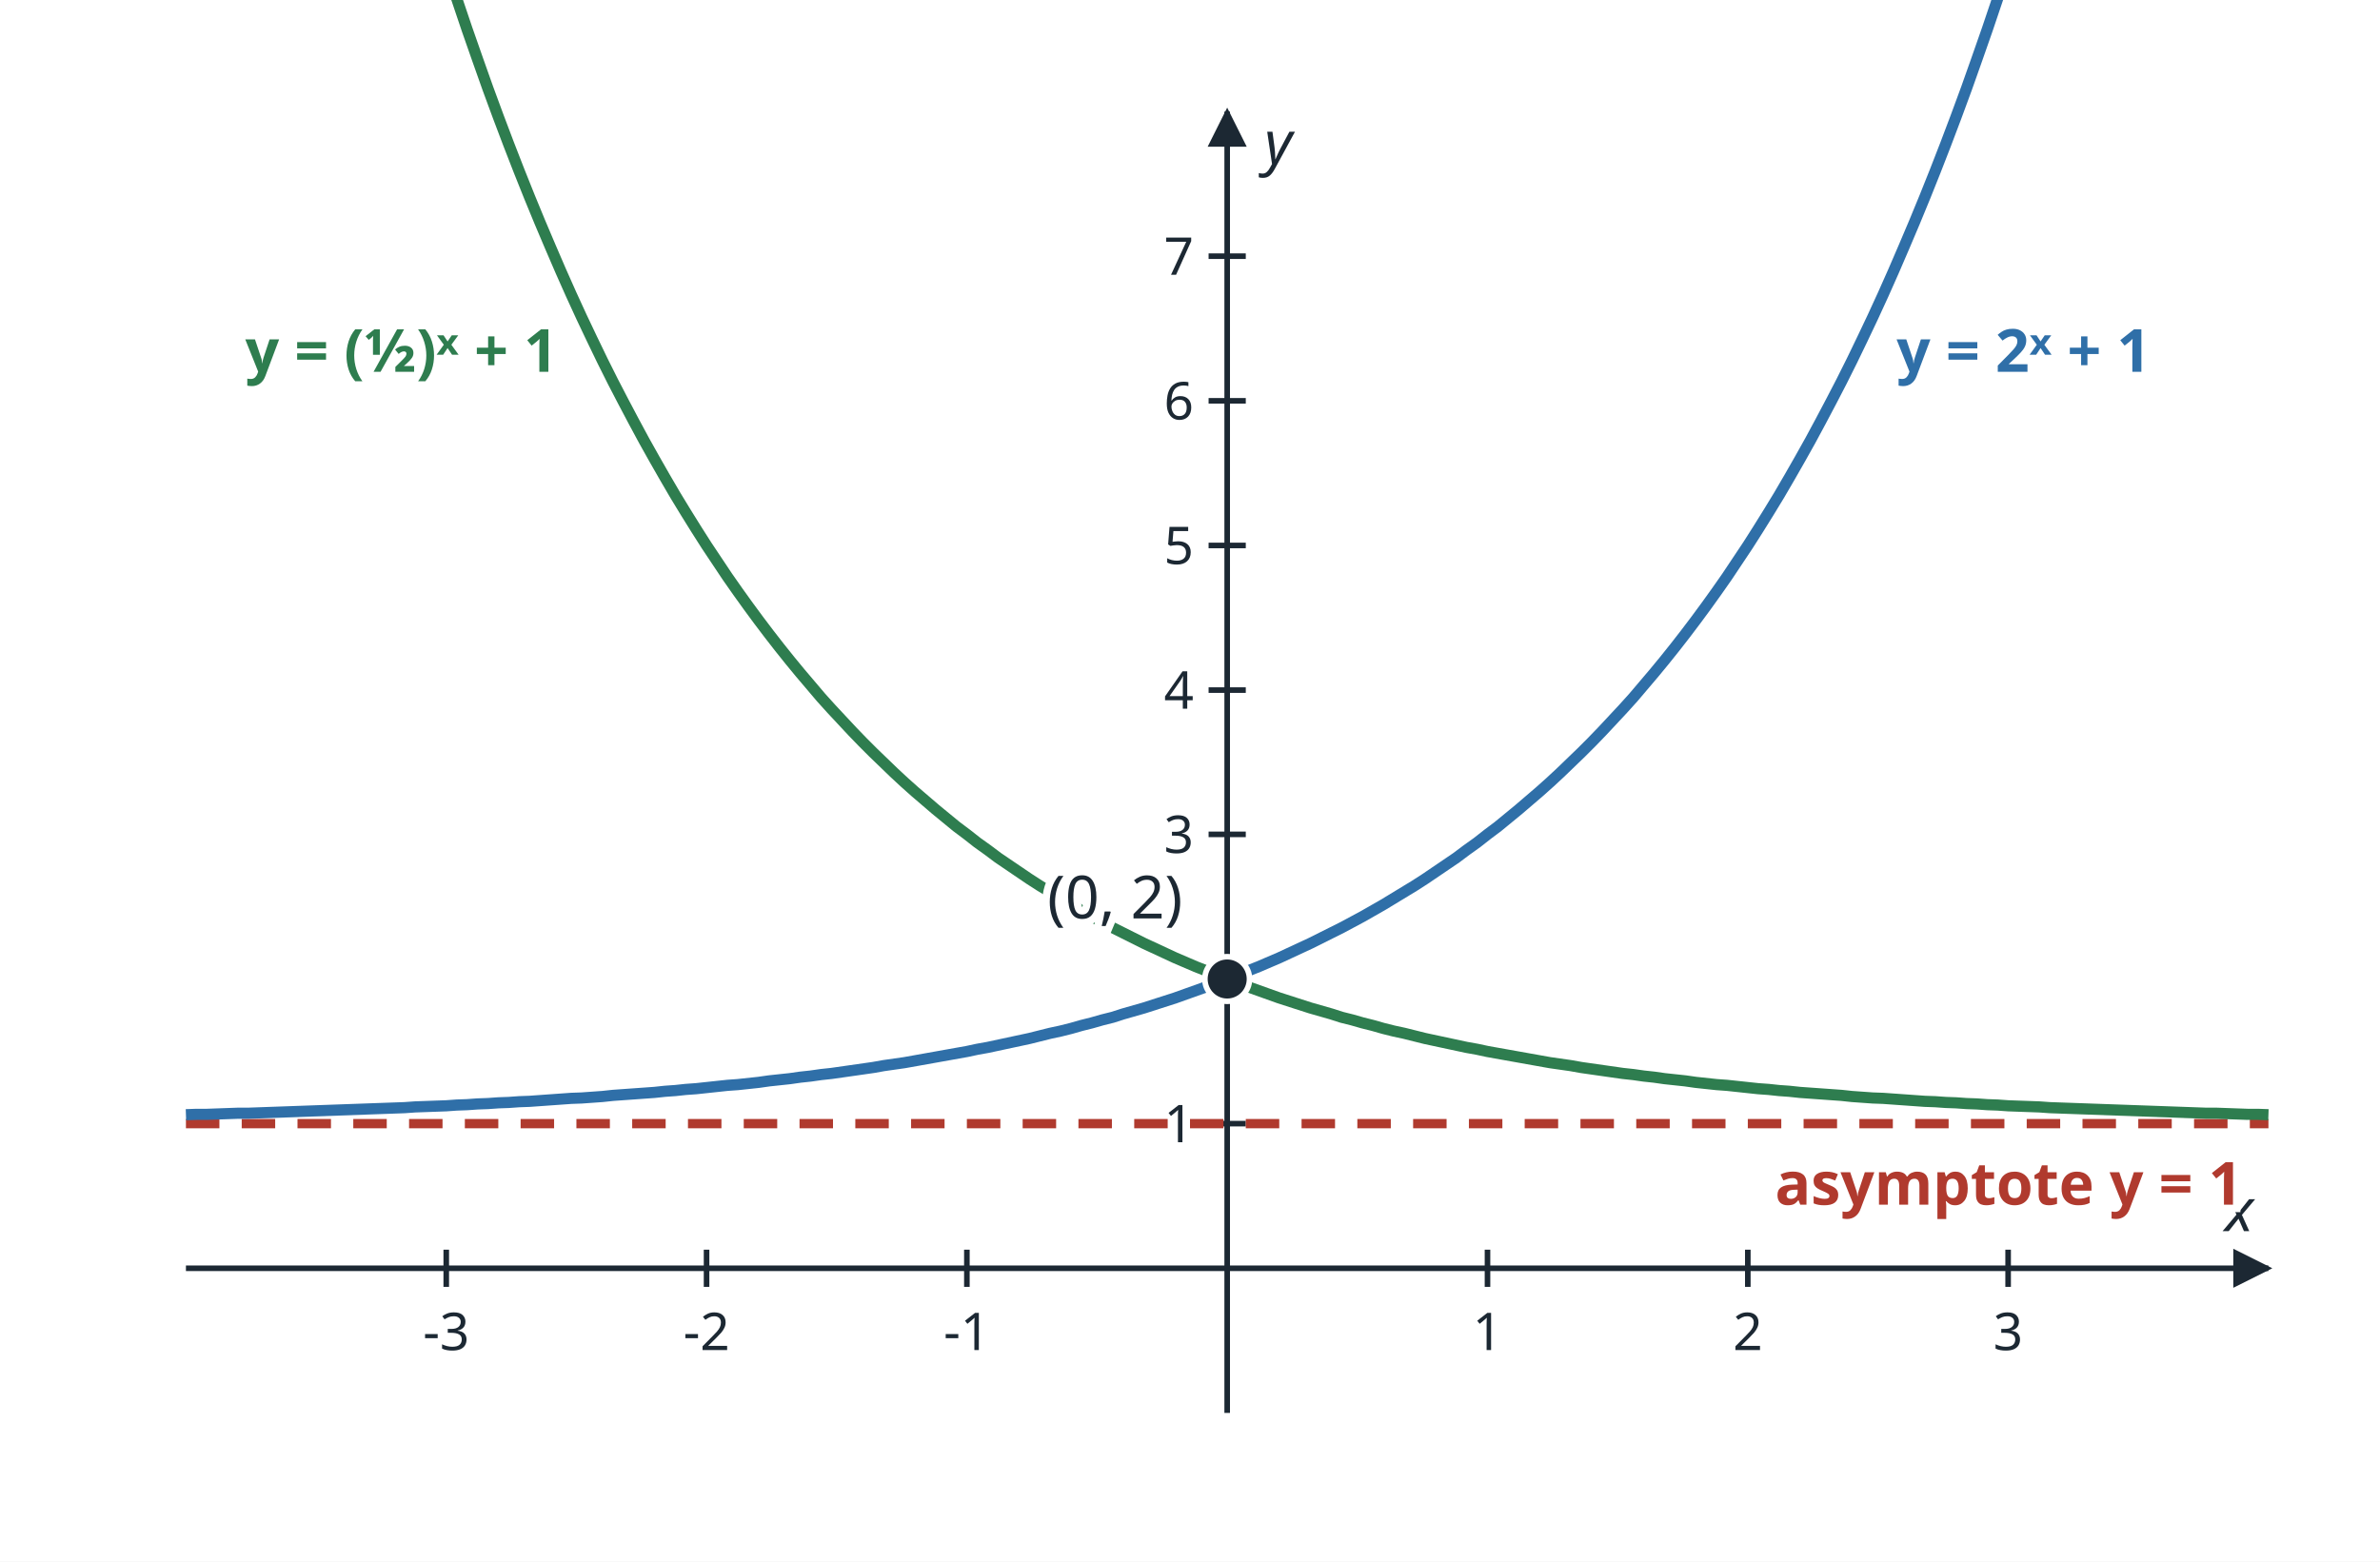
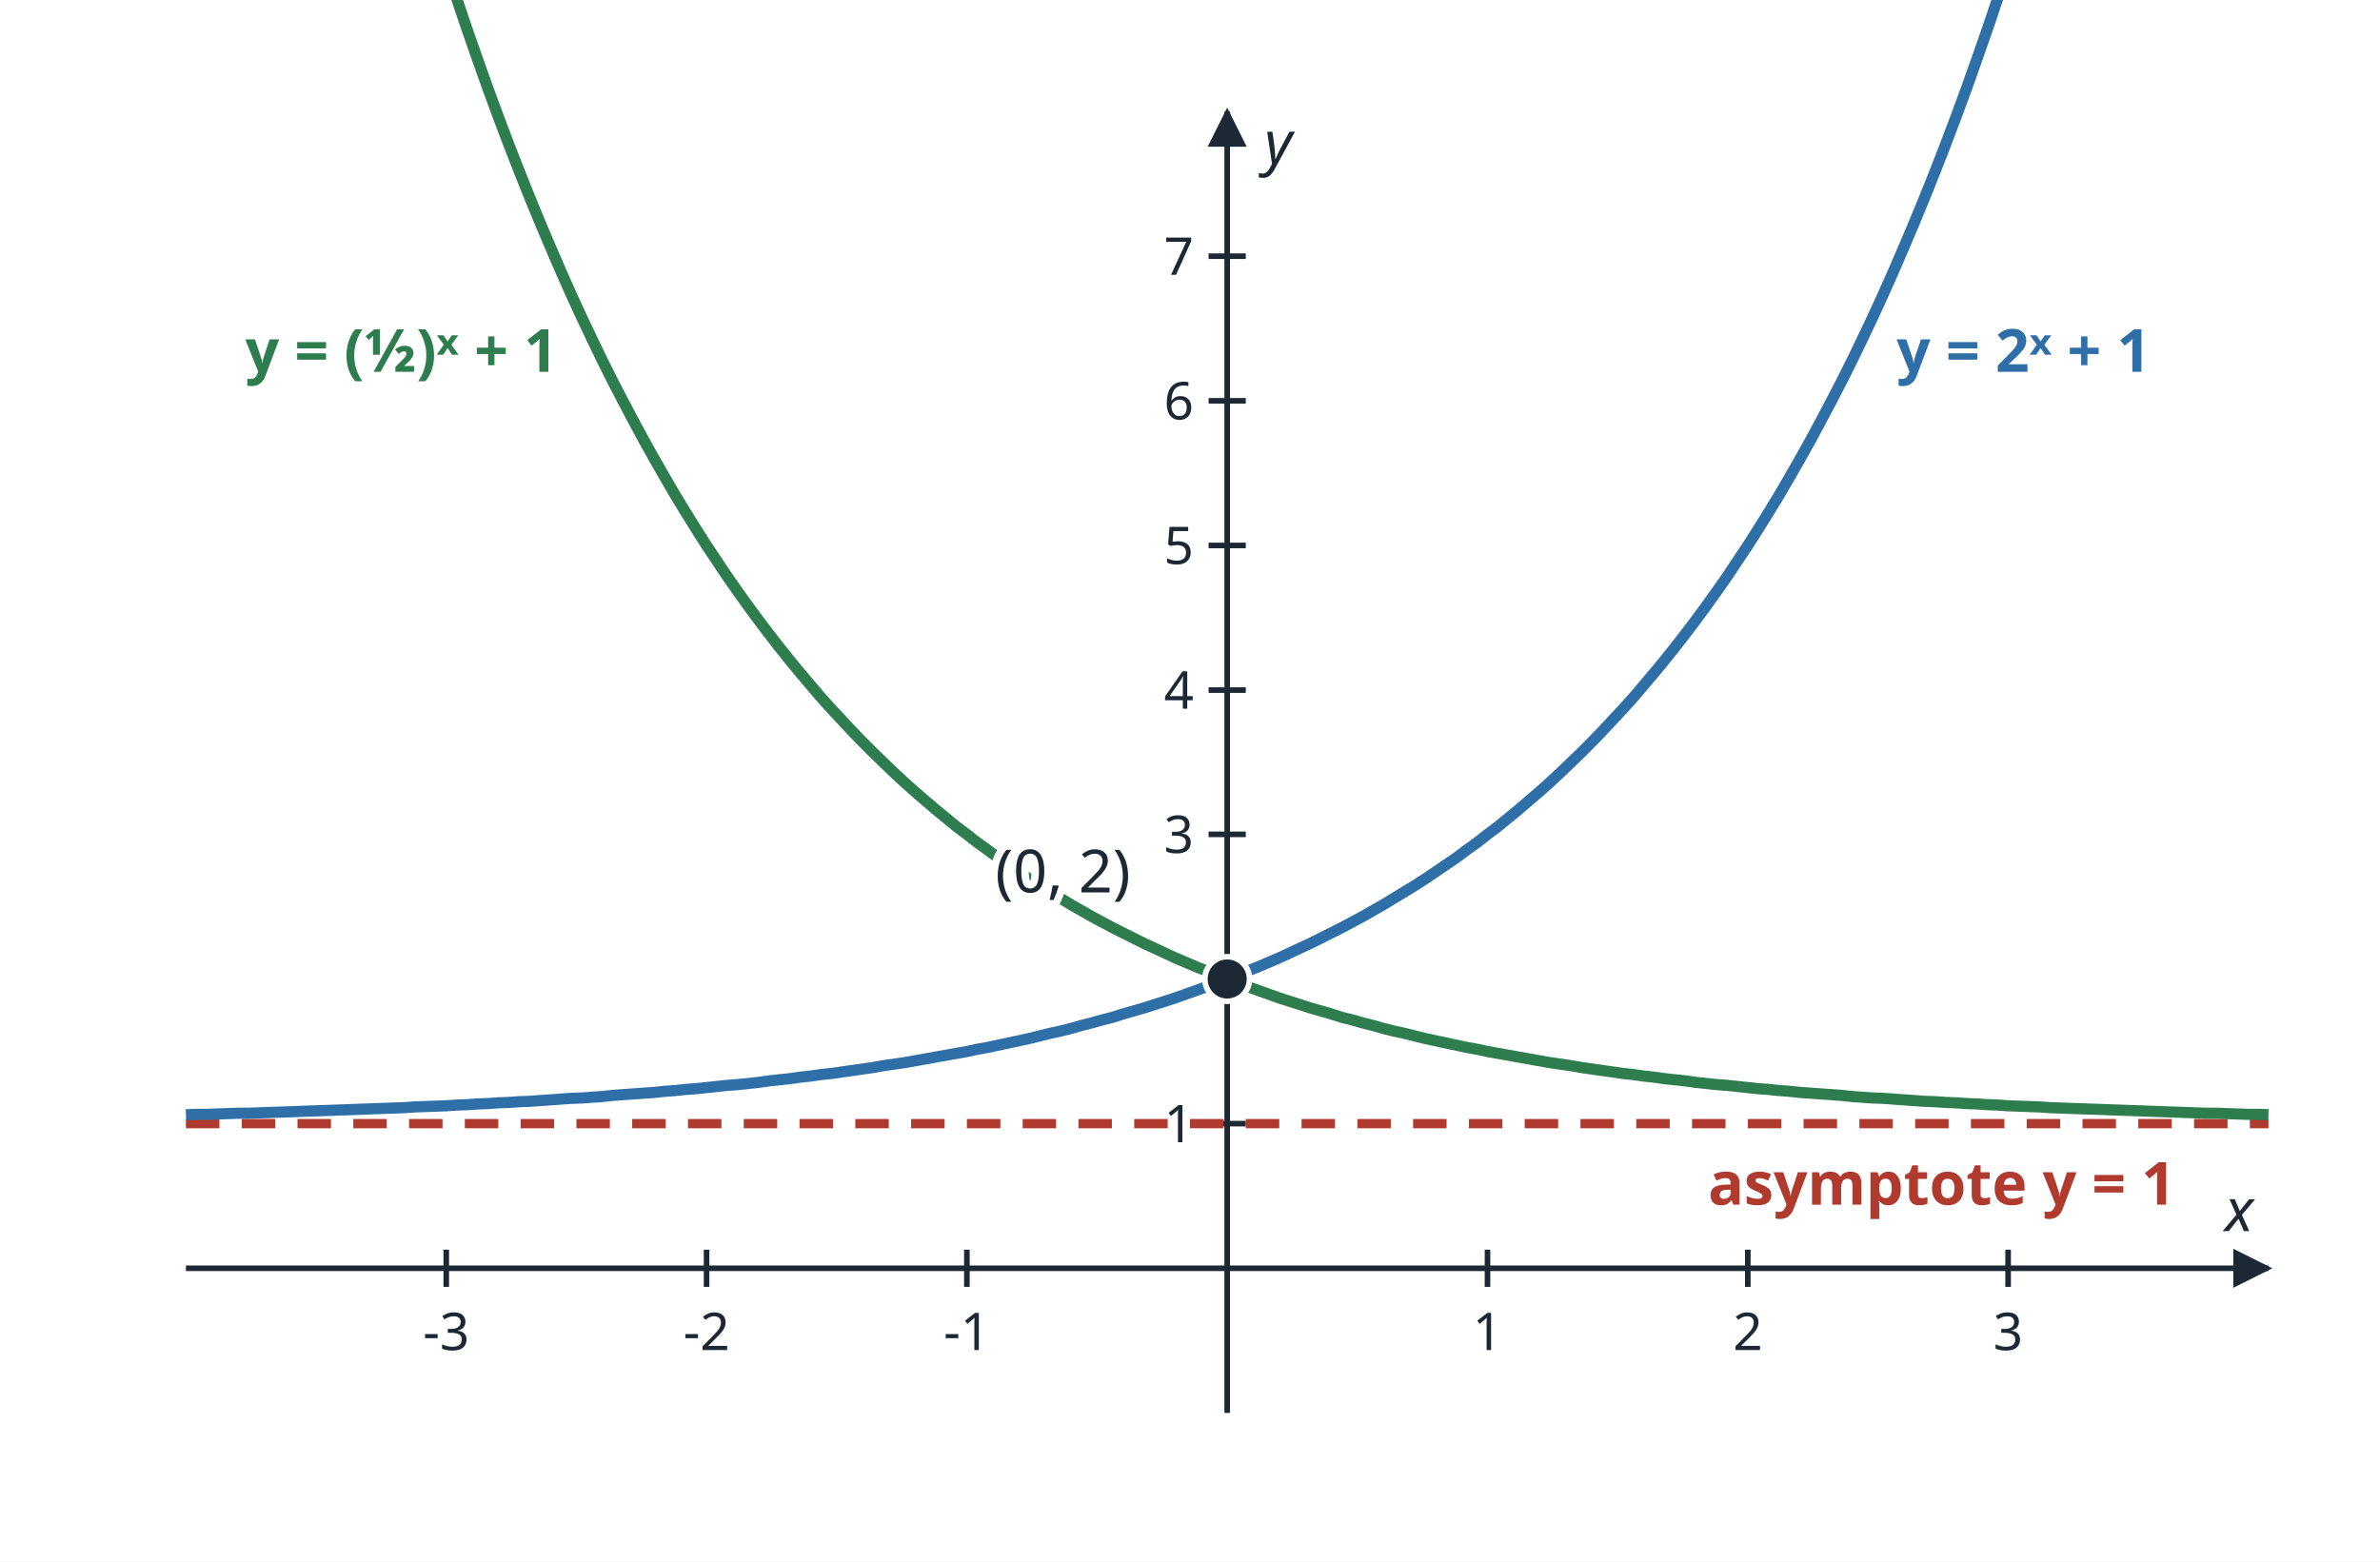
<svg xmlns="http://www.w3.org/2000/svg" viewBox="0 0 640 420" width="640" height="420" role="img">
  <defs>
    <marker id="ah" viewBox="0 0 10 10" refX="9" refY="5" markerWidth="7" markerHeight="7" orient="auto-start-reverse">
      <path d="M0 0 L10 5 L0 10 z" fill="#1c2833" />
    </marker>
  </defs>
  <rect x="0" y="0" width="640" height="420" fill="#ffffff" />
  <line x1="50.0" y1="341.1" x2="610.0" y2="341.1" stroke="#1c2833" stroke-width="1.5" marker-end="url(#ah)" />
  <line x1="330.0" y1="380.0" x2="330.0" y2="30.0" stroke="#1c2833" stroke-width="1.5" marker-end="url(#ah)" />
  <line x1="120.0" y1="336.1" x2="120.0" y2="346.1" stroke="#1c2833" stroke-width="1.5" />
  <text x="120.0" y="363.1" font-family="sans-serif" font-size="14" fill="#1c2833" text-anchor="middle">-3</text>
  <line x1="190.0" y1="336.1" x2="190.0" y2="346.1" stroke="#1c2833" stroke-width="1.5" />
  <text x="190.0" y="363.1" font-family="sans-serif" font-size="14" fill="#1c2833" text-anchor="middle">-2</text>
  <line x1="260.0" y1="336.1" x2="260.0" y2="346.1" stroke="#1c2833" stroke-width="1.5" />
  <text x="260.0" y="363.1" font-family="sans-serif" font-size="14" fill="#1c2833" text-anchor="middle">-1</text>
  <line x1="400.0" y1="336.1" x2="400.0" y2="346.1" stroke="#1c2833" stroke-width="1.5" />
  <text x="400.0" y="363.1" font-family="sans-serif" font-size="14" fill="#1c2833" text-anchor="middle">1</text>
  <line x1="470.0" y1="336.1" x2="470.0" y2="346.1" stroke="#1c2833" stroke-width="1.5" />
  <text x="470.0" y="363.1" font-family="sans-serif" font-size="14" fill="#1c2833" text-anchor="middle">2</text>
  <line x1="540.0" y1="336.1" x2="540.0" y2="346.1" stroke="#1c2833" stroke-width="1.5" />
  <text x="540.0" y="363.1" font-family="sans-serif" font-size="14" fill="#1c2833" text-anchor="middle">3</text>
  <line x1="325.0" y1="302.2" x2="335.0" y2="302.2" stroke="#1c2833" stroke-width="1.5" />
  <text x="321.0" y="307.2" font-family="sans-serif" font-size="14" fill="#1c2833" text-anchor="end">1</text>
  <line x1="325.0" y1="224.4" x2="335.0" y2="224.4" stroke="#1c2833" stroke-width="1.5" />
  <text x="321.0" y="229.4" font-family="sans-serif" font-size="14" fill="#1c2833" text-anchor="end">3</text>
  <line x1="325.0" y1="185.6" x2="335.0" y2="185.6" stroke="#1c2833" stroke-width="1.5" />
  <text x="321.0" y="190.6" font-family="sans-serif" font-size="14" fill="#1c2833" text-anchor="end">4</text>
  <line x1="325.0" y1="146.7" x2="335.0" y2="146.7" stroke="#1c2833" stroke-width="1.5" />
  <text x="321.0" y="151.7" font-family="sans-serif" font-size="14" fill="#1c2833" text-anchor="end">5</text>
  <line x1="325.0" y1="107.8" x2="335.0" y2="107.8" stroke="#1c2833" stroke-width="1.5" />
  <text x="321.0" y="112.8" font-family="sans-serif" font-size="14" fill="#1c2833" text-anchor="end">6</text>
  <line x1="325.0" y1="68.9" x2="335.0" y2="68.9" stroke="#1c2833" stroke-width="1.5" />
  <text x="321.0" y="73.9" font-family="sans-serif" font-size="14" fill="#1c2833" text-anchor="end">7</text>
  <text x="606.0" y="331.1" font-family="sans-serif" font-size="16" font-style="italic" fill="#1c2833" text-anchor="end">x</text>
  <text x="340.0" y="44.0" font-family="sans-serif" font-size="16" font-style="italic" fill="#1c2833">y</text>
  <line x1="50.0" y1="302.2" x2="610.0" y2="302.2" stroke="#b03a2e" stroke-width="2.5" stroke-dasharray="9 6" />
  <polyline fill="none" stroke="#2f6fa8" stroke-width="3" points="50.0,299.8 52.8,299.7 55.6,299.7 58.4,299.6 61.2,299.5 64.0,299.4 66.8,299.4 69.6,299.3 72.4,299.2 75.2,299.1 78.0,299.0 80.8,298.9 83.6,298.8 86.4,298.7 89.2,298.6 92.0,298.5 94.8,298.4 97.6,298.3 100.4,298.2 103.2,298.1 106.0,298.0 108.8,297.9 111.6,297.7 114.4,297.6 117.2,297.5 120.0,297.4 122.8,297.2 125.6,297.1 128.4,296.9 131.2,296.8 134.0,296.6 136.8,296.5 139.6,296.3 142.4,296.2 145.2,296.0 148.0,295.8 150.8,295.6 153.6,295.4 156.4,295.3 159.2,295.1 162.0,294.9 164.8,294.6 167.6,294.4 170.4,294.2 173.2,294.0 176.0,293.8 178.8,293.5 181.6,293.3 184.4,293.0 187.2,292.8 190.0,292.5 192.8,292.2 195.6,291.9 198.4,291.7 201.2,291.4 204.0,291.1 206.8,290.7 209.6,290.4 212.4,290.1 215.2,289.7 218.0,289.4 220.8,289.0 223.6,288.7 226.4,288.3 229.2,287.9 232.0,287.5 234.8,287.1 237.6,286.6 240.4,286.2 243.2,285.8 246.0,285.3 248.8,284.8 251.6,284.3 254.4,283.8 257.2,283.3 260.0,282.8 262.8,282.2 265.6,281.7 268.4,281.1 271.2,280.5 274.0,279.9 276.8,279.3 279.6,278.6 282.4,277.9 285.2,277.3 288.0,276.6 290.8,275.8 293.6,275.1 296.4,274.3 299.2,273.6 302.0,272.7 304.8,271.9 307.6,271.1 310.4,270.2 313.2,269.3 316.0,268.4 318.8,267.4 321.6,266.4 324.4,265.4 327.2,264.4 330.0,263.3 332.8,262.2 335.6,261.1 338.4,260.0 341.2,258.8 344.0,257.6 346.8,256.3 349.6,255.0 352.4,253.7 355.2,252.3 358.0,250.9 360.8,249.5 363.6,248.0 366.4,246.5 369.2,244.9 372.0,243.3 374.8,241.6 377.6,239.9 380.4,238.2 383.2,236.4 386.0,234.5 388.8,232.6 391.6,230.7 394.4,228.6 397.2,226.6 400.0,224.4 402.8,222.3 405.6,220.0 408.4,217.7 411.2,215.3 414.0,212.9 416.8,210.4 419.6,207.8 422.4,205.1 425.2,202.4 428.0,199.6 430.8,196.7 433.6,193.7 436.4,190.7 439.2,187.6 442.0,184.3 444.8,181.0 447.6,177.6 450.4,174.1 453.2,170.5 456.0,166.8 458.8,163.0 461.6,159.1 464.4,155.1 467.2,150.9 470.0,146.7 472.8,142.3 475.6,137.8 478.4,133.2 481.2,128.4 484.0,123.5 486.8,118.5 489.6,113.3 492.4,108.0 495.2,102.6 498.0,97.0 500.8,91.2 503.6,85.3 506.4,79.2 509.2,72.9 512.0,66.4 514.8,59.8 517.6,53.0 520.4,46.0 523.2,38.8 526.0,31.4 528.8,23.8 531.6,15.9 534.4,7.9 537.2,-0.4 540.0,-8.9" />
  <polyline fill="none" stroke="#2e7d4f" stroke-width="3" points="120.0,-8.9 122.8,-0.4 125.6,7.9 128.4,15.9 131.2,23.8 134.0,31.4 136.8,38.8 139.6,46.0 142.4,53.0 145.2,59.8 148.0,66.4 150.8,72.9 153.6,79.2 156.4,85.3 159.2,91.2 162.0,97.0 164.8,102.6 167.6,108.0 170.4,113.3 173.2,118.5 176.0,123.5 178.8,128.4 181.6,133.2 184.4,137.8 187.2,142.3 190.0,146.7 192.8,150.9 195.6,155.1 198.4,159.1 201.2,163.0 204.0,166.8 206.8,170.5 209.6,174.1 212.4,177.6 215.2,181.0 218.0,184.3 220.8,187.6 223.6,190.7 226.4,193.7 229.2,196.7 232.0,199.6 234.8,202.4 237.6,205.1 240.4,207.8 243.2,210.4 246.0,212.9 248.8,215.3 251.6,217.7 254.4,220.0 257.2,222.3 260.0,224.4 262.8,226.6 265.6,228.6 268.4,230.7 271.2,232.6 274.0,234.5 276.8,236.4 279.6,238.2 282.4,239.9 285.2,241.6 288.0,243.3 290.8,244.9 293.6,246.5 296.4,248.0 299.2,249.5 302.0,250.9 304.8,252.3 307.6,253.7 310.4,255.0 313.2,256.3 316.0,257.6 318.8,258.8 321.6,260.0 324.4,261.1 327.2,262.2 330.0,263.3 332.8,264.4 335.6,265.4 338.4,266.4 341.2,267.4 344.0,268.4 346.8,269.3 349.6,270.2 352.4,271.1 355.2,271.9 358.0,272.7 360.8,273.6 363.6,274.3 366.4,275.1 369.2,275.8 372.0,276.6 374.8,277.3 377.6,277.9 380.4,278.6 383.2,279.3 386.0,279.9 388.8,280.5 391.6,281.1 394.4,281.7 397.2,282.2 400.0,282.8 402.8,283.3 405.6,283.8 408.4,284.3 411.2,284.8 414.0,285.3 416.8,285.8 419.6,286.2 422.4,286.6 425.2,287.1 428.0,287.5 430.8,287.9 433.6,288.3 436.4,288.7 439.2,289.0 442.0,289.4 444.8,289.7 447.6,290.1 450.4,290.4 453.2,290.7 456.0,291.1 458.8,291.4 461.6,291.7 464.4,291.9 467.2,292.2 470.0,292.5 472.8,292.8 475.6,293.0 478.4,293.3 481.2,293.5 484.0,293.8 486.8,294.0 489.6,294.2 492.4,294.4 495.2,294.6 498.0,294.9 500.8,295.1 503.6,295.3 506.4,295.4 509.2,295.6 512.0,295.8 514.8,296.0 517.6,296.2 520.4,296.3 523.2,296.5 526.0,296.6 528.8,296.8 531.6,296.9 534.4,297.1 537.2,297.2 540.0,297.4 542.8,297.5 545.6,297.6 548.4,297.7 551.2,297.9 554.0,298.0 556.8,298.1 559.6,298.2 562.4,298.3 565.2,298.4 568.0,298.5 570.8,298.6 573.6,298.7 576.4,298.8 579.2,298.9 582.0,299.0 584.8,299.1 587.6,299.2 590.4,299.3 593.2,299.4 596.0,299.4 598.8,299.5 601.6,299.6 604.4,299.7 607.2,299.7 610.0,299.8" />
  <circle cx="330.0" cy="263.3" r="6" fill="#1c2833" stroke="#ffffff" stroke-width="1.5" />
  <text x="510.0" y="100.0" font-family="sans-serif" font-size="16" fill="#2f6fa8" text-anchor="start" stroke="#ffffff" stroke-width="4" paint-order="stroke" font-weight="bold">y = 2ˣ + 1</text>
  <text x="150.0" y="100.0" font-family="sans-serif" font-size="16" fill="#2e7d4f" text-anchor="end" stroke="#ffffff" stroke-width="4" paint-order="stroke" font-weight="bold">y = (½)ˣ + 1</text>
-   <text x="603.0" y="324.0" font-family="sans-serif" font-size="16" fill="#b03a2e" text-anchor="end" stroke="#ffffff" stroke-width="4" paint-order="stroke" font-weight="bold">asymptote y = 1</text>
-   <text x="318.0" y="247.0" font-family="sans-serif" font-size="16" fill="#1c2833" text-anchor="end" stroke="#ffffff" stroke-width="4" paint-order="stroke">(0, 2)</text>
+   <text x="585.0" y="324.0" font-family="sans-serif" font-size="16" fill="#b03a2e" text-anchor="end" stroke="#ffffff" stroke-width="4" paint-order="stroke" font-weight="bold">asymptote y = 1</text>
+   <text x="304.0" y="240.0" font-family="sans-serif" font-size="16" fill="#1c2833" text-anchor="end" stroke="#ffffff" stroke-width="4" paint-order="stroke">(0, 2)</text>
</svg>
